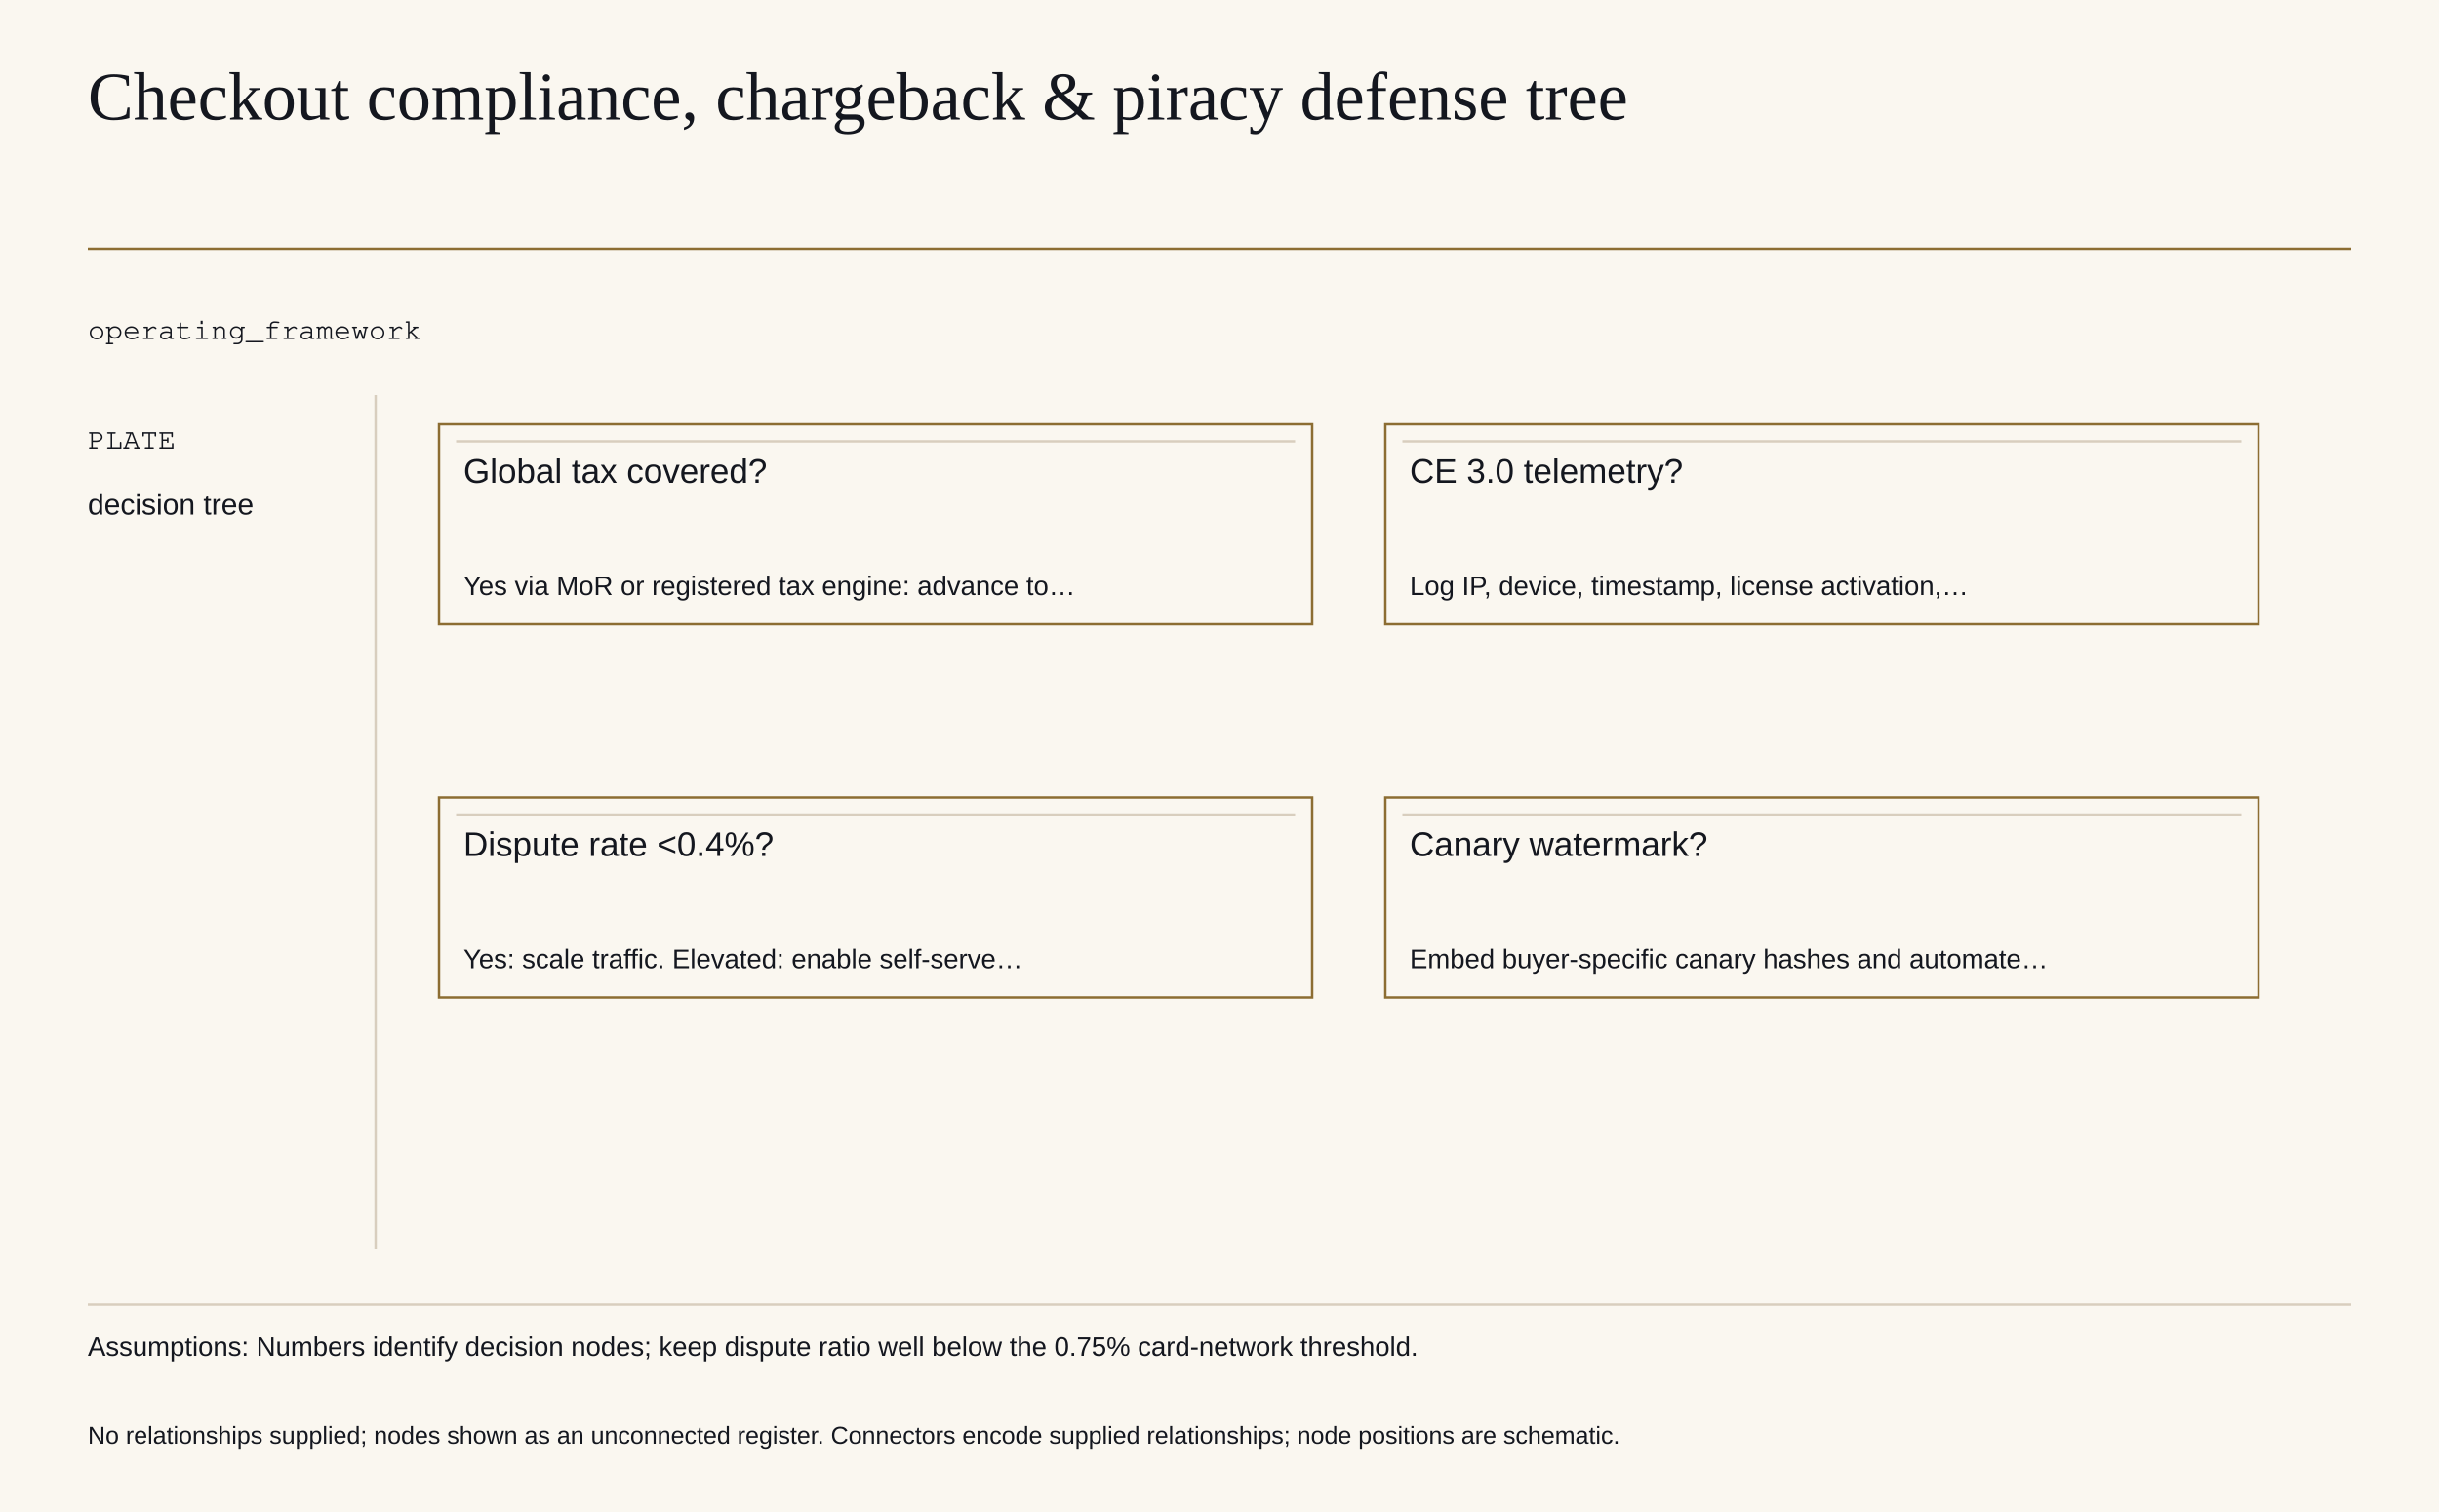
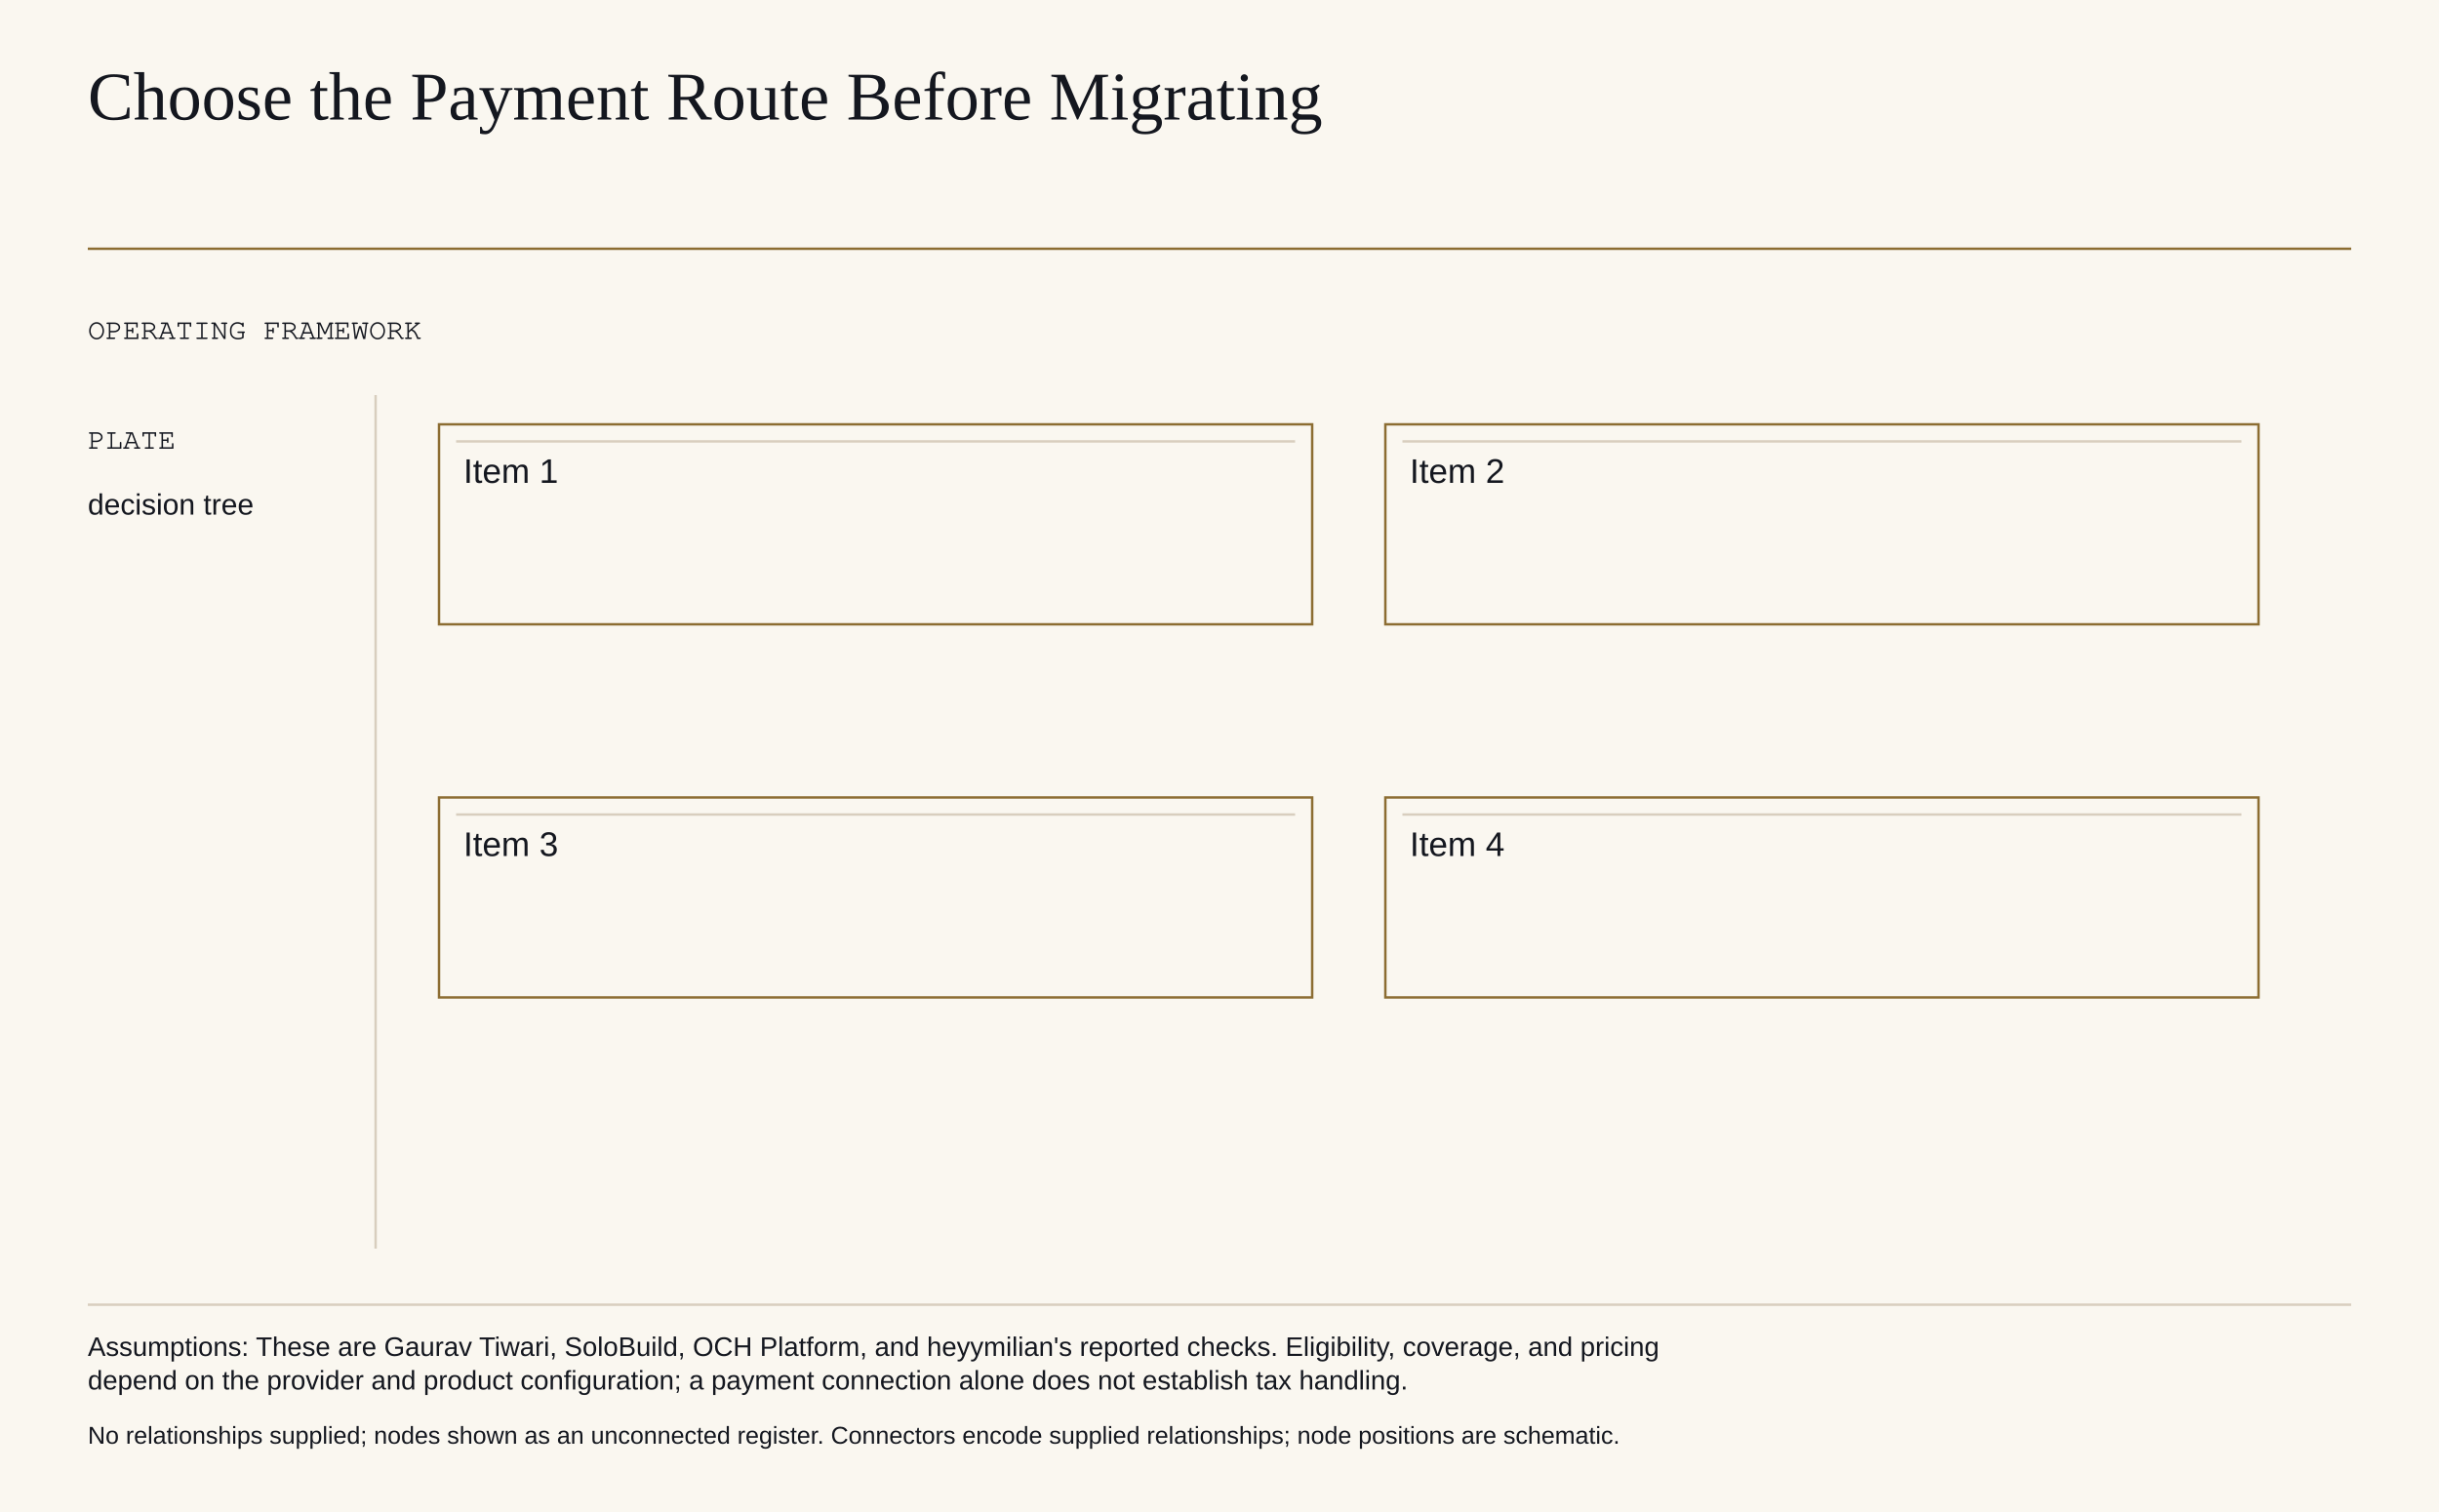
<svg xmlns="http://www.w3.org/2000/svg" viewBox="0 0 1000 620" role="img">
  <rect x="0" y="0" width="1000" height="620" fill="#FAF7F0" stroke="none" stroke-width="1" />
  <text x="36" y="49" font-family="Georgia, 'Times New Roman', serif" font-size="28" fill="#14171F" text-anchor="start" style="font-variant-numeric:tabular-nums">
-     <tspan x="36" dy="0">Checkout compliance, chargeback &amp; piracy defense tree</tspan>
+     <tspan x="36" dy="0">Choose the Payment Route Before Migrating</tspan>
  </text>
  <line x1="36" y1="102" x2="964" y2="102" stroke="#8C6D32" stroke-width="1" />
  <text x="36" y="139" font-family="Courier, monospace" font-size="12" fill="#14171F" text-anchor="start" style="font-variant-numeric:tabular-nums">
-     <tspan x="36" dy="0">operating_framework</tspan>
+     <tspan x="36" dy="0">OPERATING FRAMEWORK</tspan>
  </text>
  <line x1="154" y1="162" x2="154" y2="512" stroke="#D8CEBE" stroke-width="1" />
  <text x="36" y="184" font-family="Courier, monospace" font-size="12" fill="#14171F" text-anchor="start" style="font-variant-numeric:tabular-nums">
    <tspan x="36" dy="0">PLATE</tspan>
  </text>
  <text x="36" y="211" font-family="Arial, Helvetica, sans-serif" font-size="12" fill="#14171F" text-anchor="start" style="font-variant-numeric:tabular-nums">
    <tspan x="36" dy="0">decision tree</tspan>
  </text>
  <rect x="180.0" y="174.0" width="358.0" height="82" fill="#FAF7F0" stroke="#8C6D32" stroke-width="1" />
  <line x1="187.0" y1="181.0" x2="531.0" y2="181.0" stroke="#D8CEBE" stroke-width="1" />
  <text x="190.0" y="198.0" font-family="Arial, Helvetica, sans-serif" font-size="14" fill="#14171F" text-anchor="start" style="font-variant-numeric:tabular-nums">
-     <tspan x="190.0" dy="0">Global tax covered?</tspan>
+     <tspan x="190.0" dy="0">Item 1</tspan>
  </text>
  <text x="190.0" y="244.0" font-family="Arial, Helvetica, sans-serif" font-size="11" fill="#14171F" text-anchor="start" style="font-variant-numeric:tabular-nums">
-     <tspan x="190.0" dy="0">Yes via MoR or registered tax engine: advance to…</tspan>
+     <tspan x="190.0" dy="0" />
  </text>
  <rect x="568.0" y="174.0" width="358.0" height="82" fill="#FAF7F0" stroke="#8C6D32" stroke-width="1" />
  <line x1="575.0" y1="181.0" x2="919.0" y2="181.0" stroke="#D8CEBE" stroke-width="1" />
  <text x="578.0" y="198.0" font-family="Arial, Helvetica, sans-serif" font-size="14" fill="#14171F" text-anchor="start" style="font-variant-numeric:tabular-nums">
-     <tspan x="578.0" dy="0">CE 3.0 telemetry?</tspan>
+     <tspan x="578.0" dy="0">Item 2</tspan>
  </text>
  <text x="578.0" y="244.0" font-family="Arial, Helvetica, sans-serif" font-size="11" fill="#14171F" text-anchor="start" style="font-variant-numeric:tabular-nums">
-     <tspan x="578.0" dy="0">Log IP, device, timestamp, license activation,…</tspan>
+     <tspan x="578.0" dy="0" />
  </text>
  <rect x="180.0" y="327.0" width="358.0" height="82" fill="#FAF7F0" stroke="#8C6D32" stroke-width="1" />
  <line x1="187.0" y1="334.0" x2="531.0" y2="334.0" stroke="#D8CEBE" stroke-width="1" />
  <text x="190.0" y="351.0" font-family="Arial, Helvetica, sans-serif" font-size="14" fill="#14171F" text-anchor="start" style="font-variant-numeric:tabular-nums">
-     <tspan x="190.0" dy="0">Dispute rate &lt;0.4%?</tspan>
+     <tspan x="190.0" dy="0">Item 3</tspan>
  </text>
  <text x="190.0" y="397.0" font-family="Arial, Helvetica, sans-serif" font-size="11" fill="#14171F" text-anchor="start" style="font-variant-numeric:tabular-nums">
-     <tspan x="190.0" dy="0">Yes: scale traffic. Elevated: enable self-serve…</tspan>
+     <tspan x="190.0" dy="0" />
  </text>
  <rect x="568.0" y="327.0" width="358.0" height="82" fill="#FAF7F0" stroke="#8C6D32" stroke-width="1" />
  <line x1="575.0" y1="334.0" x2="919.0" y2="334.0" stroke="#D8CEBE" stroke-width="1" />
  <text x="578.0" y="351.0" font-family="Arial, Helvetica, sans-serif" font-size="14" fill="#14171F" text-anchor="start" style="font-variant-numeric:tabular-nums">
-     <tspan x="578.0" dy="0">Canary watermark?</tspan>
+     <tspan x="578.0" dy="0">Item 4</tspan>
  </text>
  <text x="578.0" y="397.0" font-family="Arial, Helvetica, sans-serif" font-size="11" fill="#14171F" text-anchor="start" style="font-variant-numeric:tabular-nums">
-     <tspan x="578.0" dy="0">Embed buyer-specific canary hashes and automate…</tspan>
+     <tspan x="578.0" dy="0" />
  </text>
  <line x1="36" y1="535" x2="964" y2="535" stroke="#D8CEBE" stroke-width="1" />
  <text x="36" y="556" font-family="Arial, Helvetica, sans-serif" font-size="11" fill="#14171F" text-anchor="start" style="font-variant-numeric:tabular-nums">
-     <tspan x="36" dy="0">Assumptions: Numbers identify decision nodes; keep dispute ratio well below the 0.75% card-network threshold.</tspan>
+     <tspan x="36" dy="0">Assumptions: These are Gaurav Tiwari, SoloBuild, OCH Platform, and heyymilian's reported checks. Eligibility, coverage, and pricing</tspan>
+     <tspan x="36" dy="13.75">depend on the provider and product configuration; a payment connection alone does not establish tax handling.</tspan>
  </text>
  <text x="36" y="592" font-family="Arial, Helvetica, sans-serif" font-size="10" fill="#14171F" text-anchor="start" style="font-variant-numeric:tabular-nums">
    <tspan x="36" dy="0">No relationships supplied; nodes shown as an unconnected register. Connectors encode supplied relationships; node positions are schematic.</tspan>
  </text>
</svg>
